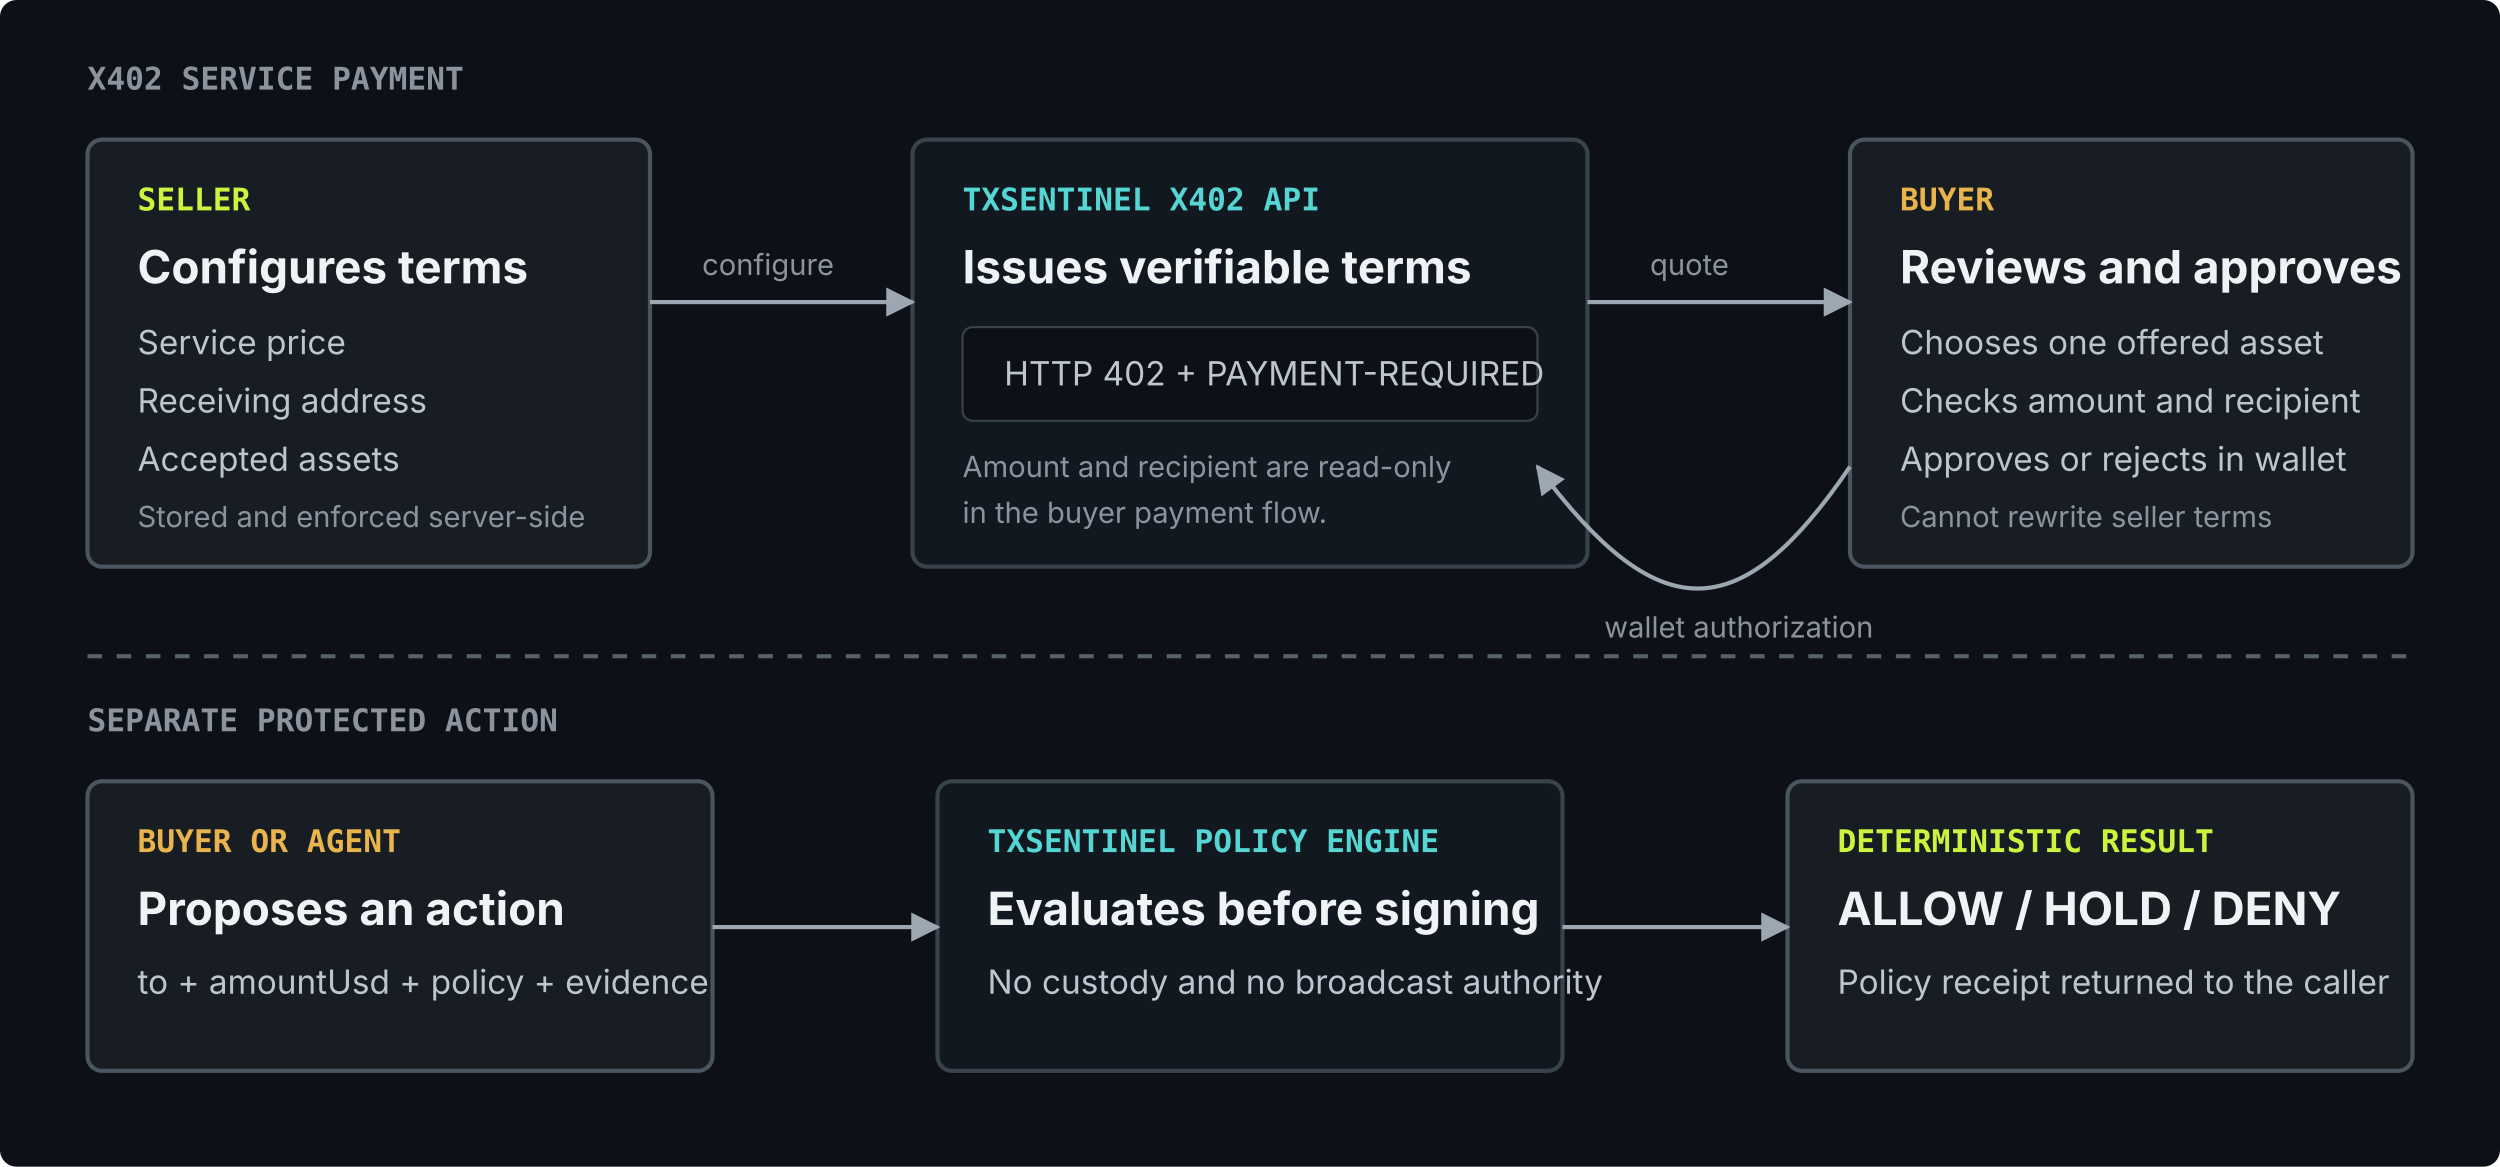
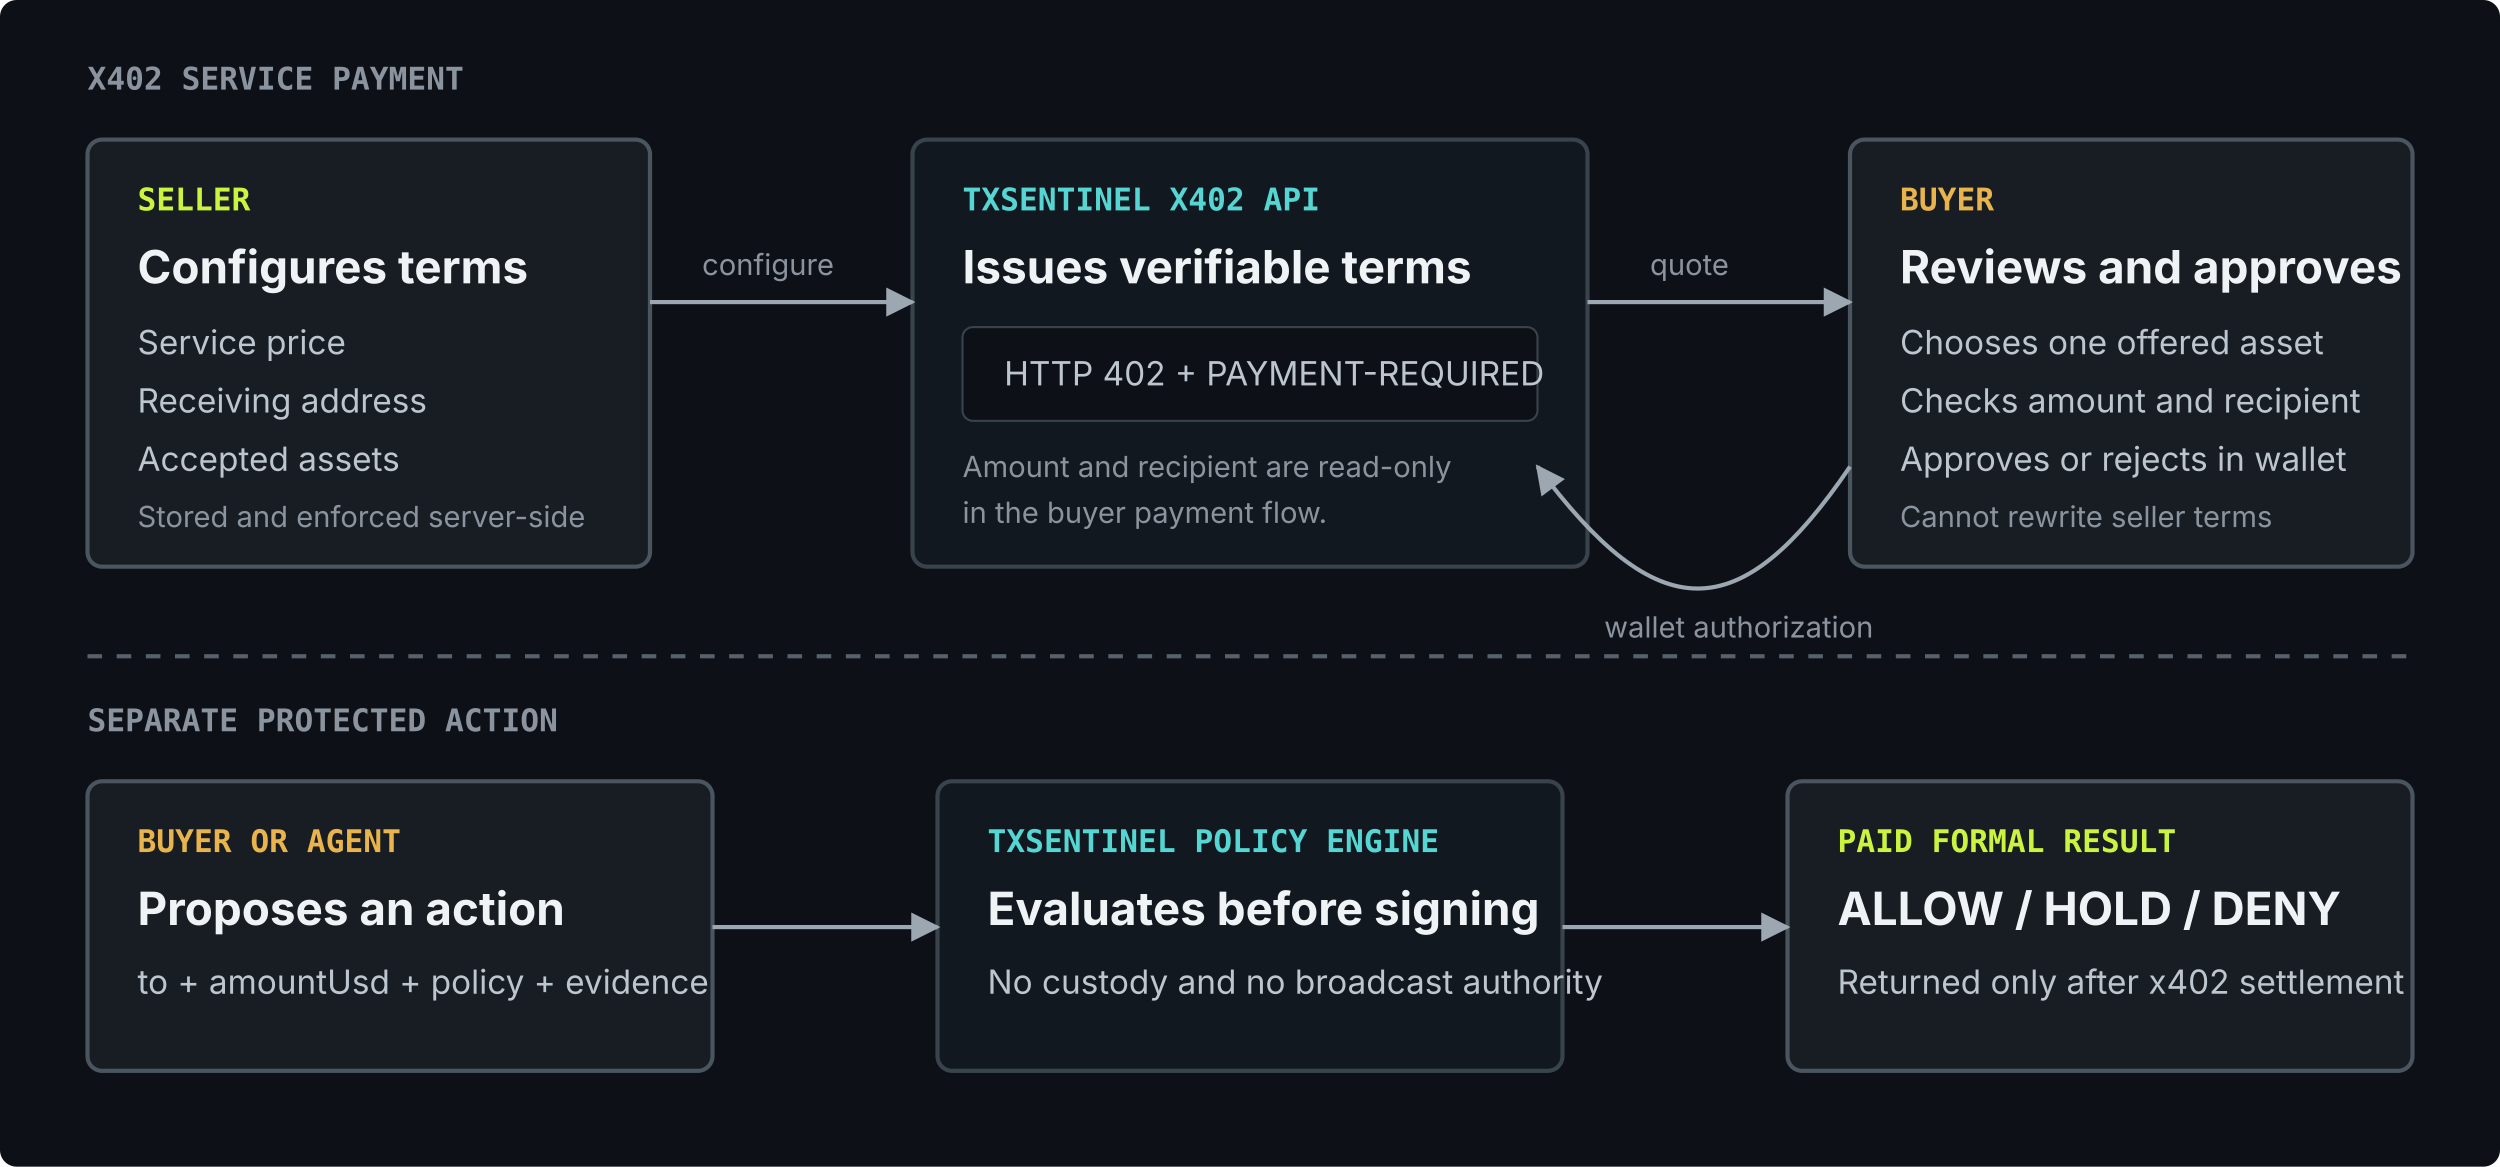
<svg xmlns="http://www.w3.org/2000/svg" width="1200" height="560" viewBox="0 0 1200 560" role="img" aria-labelledby="title desc">
  <defs>
    <marker id="arrow" viewBox="0 0 10 10" refX="9" refY="5" markerWidth="7" markerHeight="7" orient="auto-start-reverse">
      <path d="M 0 0 L 10 5 L 0 10 z" fill="#9da7b1" />
    </marker>
    <style>
      .surface { fill: #111820; stroke: #39434c; stroke-width: 2; }
      .panel { fill: #171d23; stroke: #4a555f; stroke-width: 2; }
      .label { fill: #8b949e; font: 700 15px ui-monospace, SFMono-Regular, Menlo, monospace; }
      .heading { fill: #f0f3f5; font: 700 22px -apple-system, BlinkMacSystemFont, "Segoe UI", sans-serif; }
      .body { fill: #bdc6ce; font: 16px -apple-system, BlinkMacSystemFont, "Segoe UI", sans-serif; }
      .small { fill: #8b949e; font: 14px -apple-system, BlinkMacSystemFont, "Segoe UI", sans-serif; }
      .lime { fill: #cbf43e; }
      .cyan { fill: #55d6d2; }
      .amber { fill: #e8b44b; }
      .line { fill: none; stroke: #9da7b1; stroke-width: 2; marker-end: url(#arrow); }
      .dash { fill: none; stroke: #56616b; stroke-width: 2; stroke-dasharray: 7 7; }
    </style>
  </defs>
  <rect width="1200" height="560" rx="8" fill="#0d1117" />
  <text x="42" y="43" class="label">X402 SERVICE PAYMENT</text>
  <rect x="42" y="67" width="270" height="205" rx="7" class="panel" />
  <text x="66" y="101" class="label lime">SELLER</text>
  <text x="66" y="136" class="heading">Configures terms</text>
  <text x="66" y="170" class="body">Service price</text>
  <text x="66" y="198" class="body">Receiving address</text>
  <text x="66" y="226" class="body">Accepted assets</text>
  <text x="66" y="253" class="small">Stored and enforced server-side</text>
  <rect x="438" y="67" width="324" height="205" rx="7" class="surface" />
  <text x="462" y="101" class="label cyan">TXSENTINEL X402 API</text>
  <text x="462" y="136" class="heading">Issues verifiable terms</text>
  <rect x="462" y="157" width="276" height="45" rx="5" fill="#0d1117" stroke="#39434c" />
  <text x="482" y="185" class="body">HTTP 402 + PAYMENT-REQUIRED</text>
  <text x="462" y="229" class="small">Amount and recipient are read-only</text>
  <text x="462" y="251" class="small">in the buyer payment flow.</text>
  <rect x="888" y="67" width="270" height="205" rx="7" class="panel" />
  <text x="912" y="101" class="label amber">BUYER</text>
  <text x="912" y="136" class="heading">Reviews and approves</text>
  <text x="912" y="170" class="body">Chooses one offered asset</text>
  <text x="912" y="198" class="body">Checks amount and recipient</text>
  <text x="912" y="226" class="body">Approves or rejects in wallet</text>
  <text x="912" y="253" class="small">Cannot rewrite seller terms</text>
  <path d="M312 145 H438" class="line" />
  <text x="337" y="132" class="small">configure</text>
  <path d="M762 145 H888" class="line" />
  <text x="792" y="132" class="small">quote</text>
  <path d="M888 224 C835 302 796 302 738 224" class="line" />
  <text x="770" y="306" class="small">wallet authorization</text>
  <path d="M42 315 H1158" class="dash" />
  <text x="42" y="351" class="label">SEPARATE PROTECTED ACTION</text>
  <rect x="42" y="375" width="300" height="139" rx="7" class="panel" />
  <text x="66" y="409" class="label amber">BUYER OR AGENT</text>
  <text x="66" y="444" class="heading">Proposes an action</text>
  <text x="66" y="477" class="body">to + amountUsd + policy + evidence</text>
  <rect x="450" y="375" width="300" height="139" rx="7" class="surface" />
  <text x="474" y="409" class="label cyan">TXSENTINEL POLICY ENGINE</text>
  <text x="474" y="444" class="heading">Evaluates before signing</text>
  <text x="474" y="477" class="body">No custody and no broadcast authority</text>
  <rect x="858" y="375" width="300" height="139" rx="7" class="panel" />
-   <text x="882" y="409" class="label lime">DETERMINISTIC RESULT</text>
+   <text x="882" y="409" class="label lime">PAID FORMAL RESULT</text>
  <text x="882" y="444" class="heading">ALLOW / HOLD / DENY</text>
-   <text x="882" y="477" class="body">Policy receipt returned to the caller</text>
+   <text x="882" y="477" class="body">Returned only after x402 settlement</text>
  <path d="M342 445 H450" class="line" />
  <path d="M750 445 H858" class="line" />
</svg>
